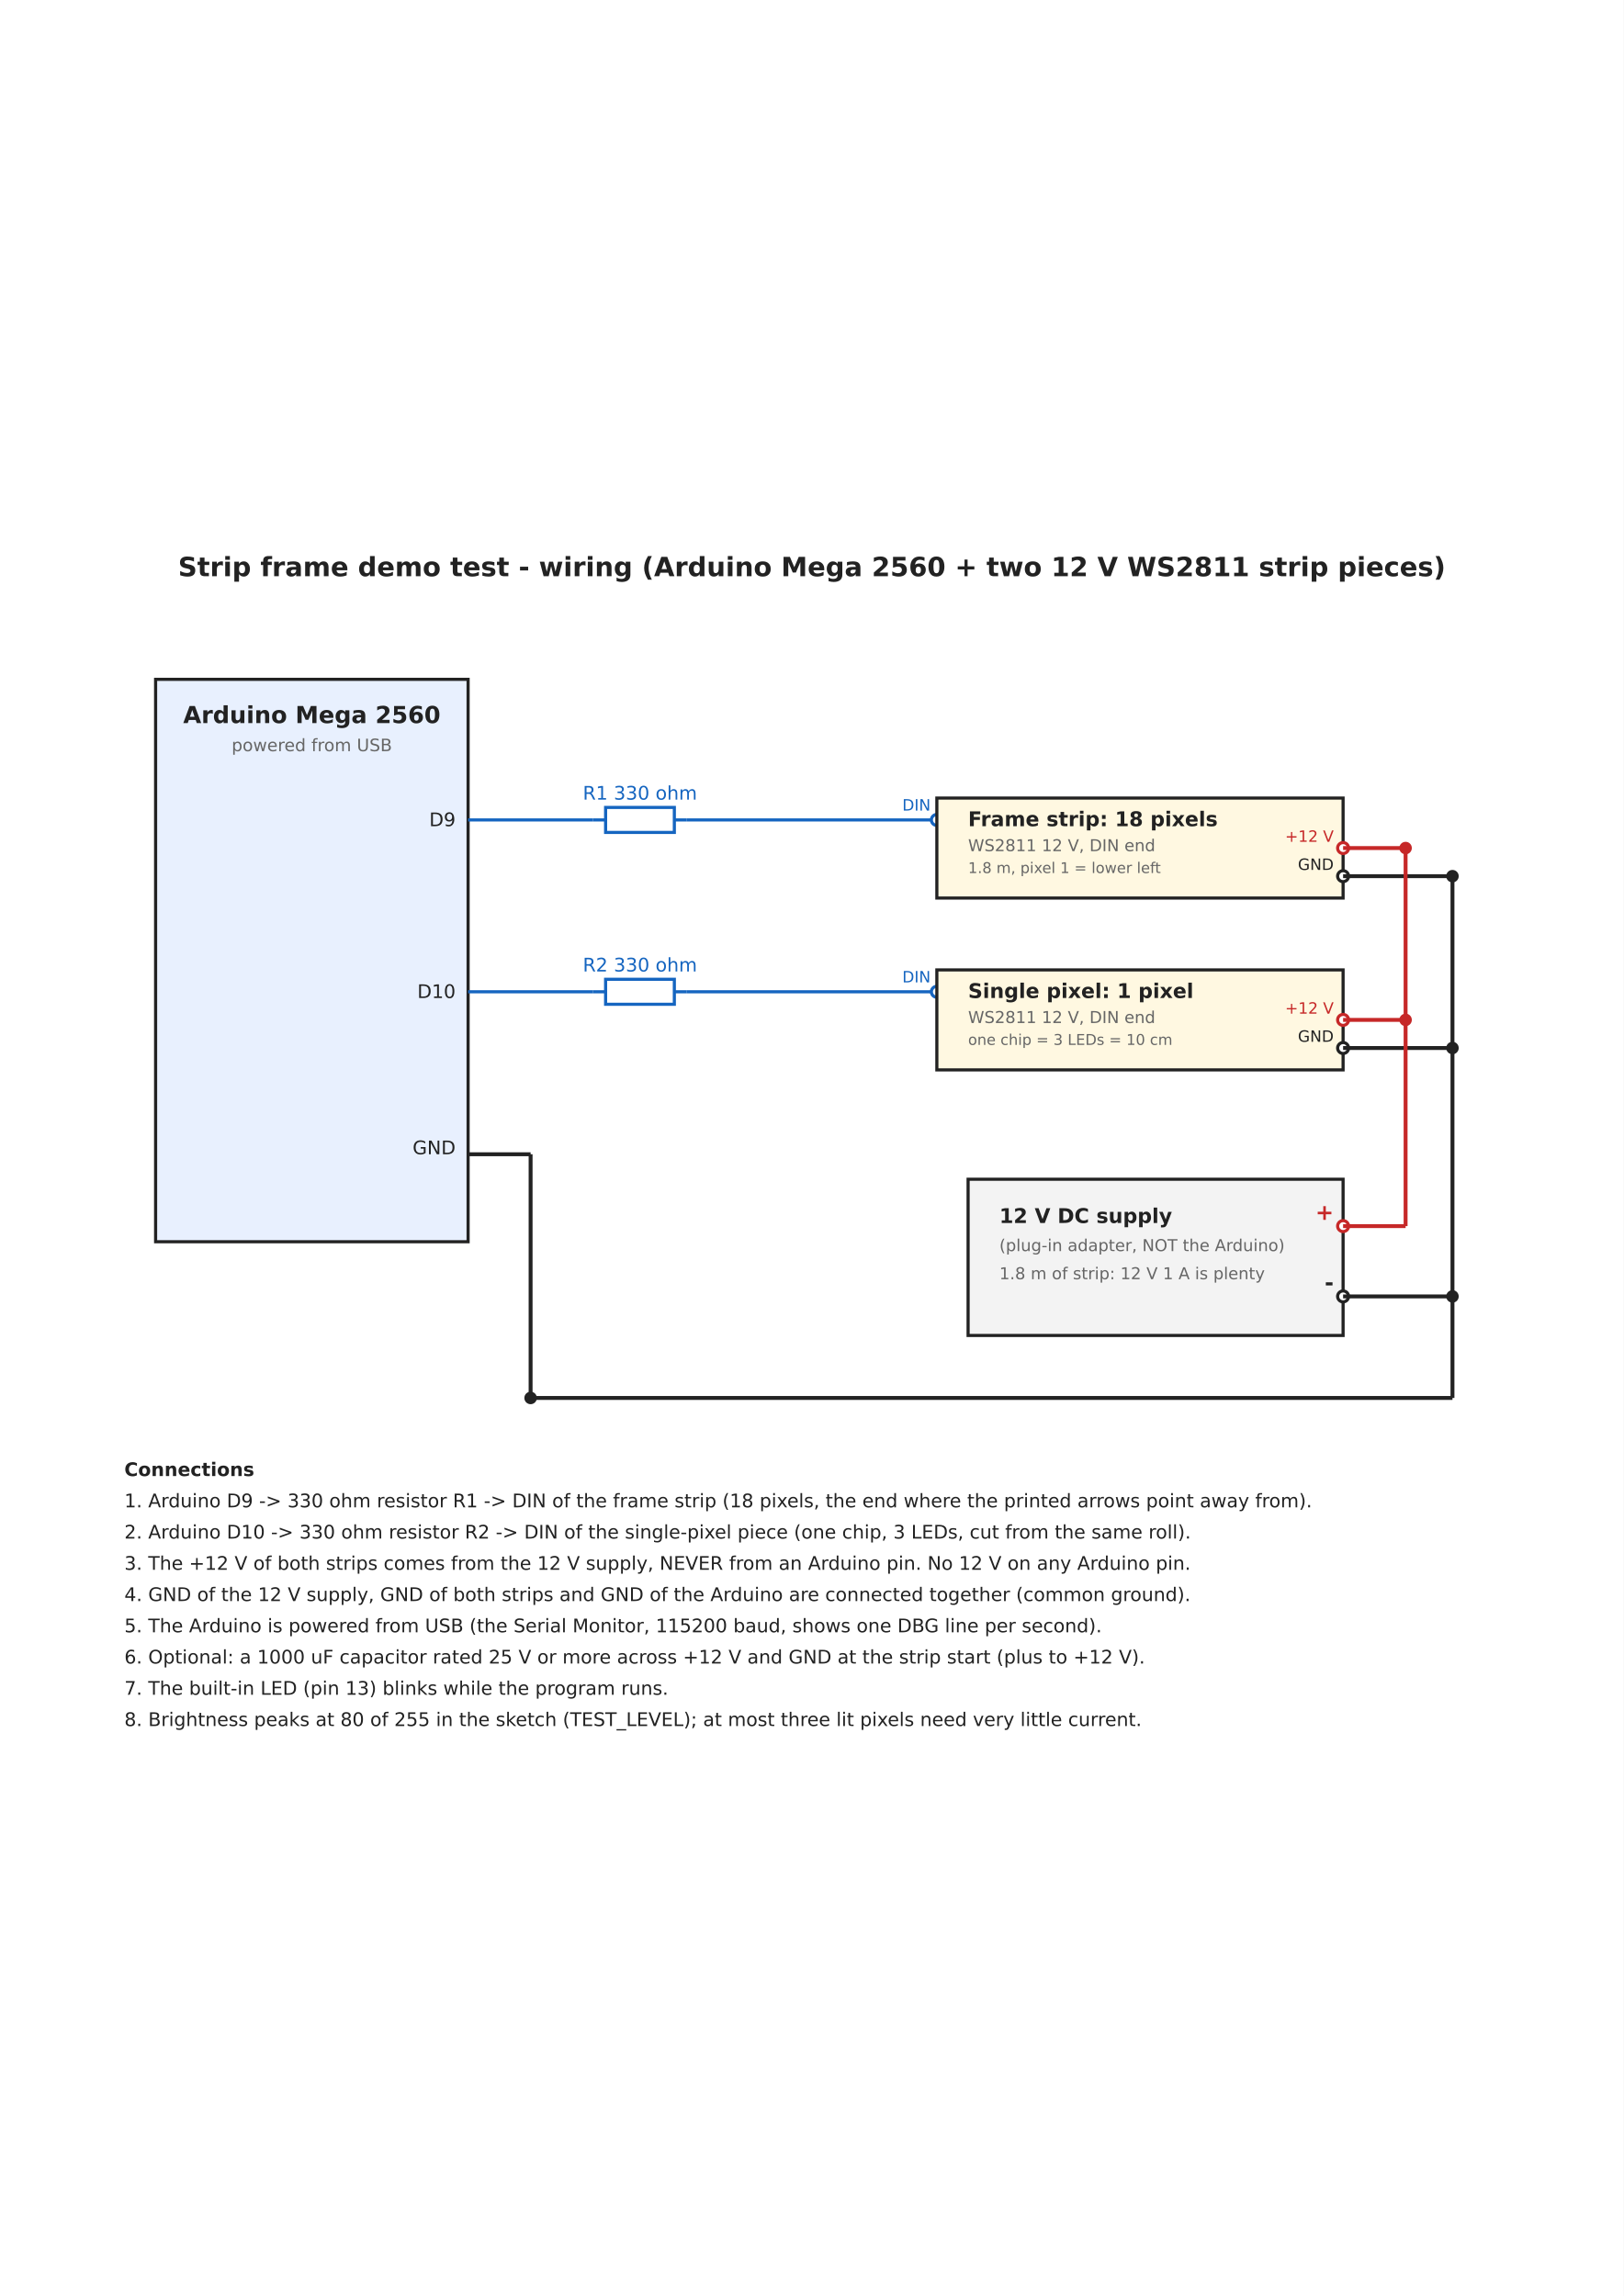
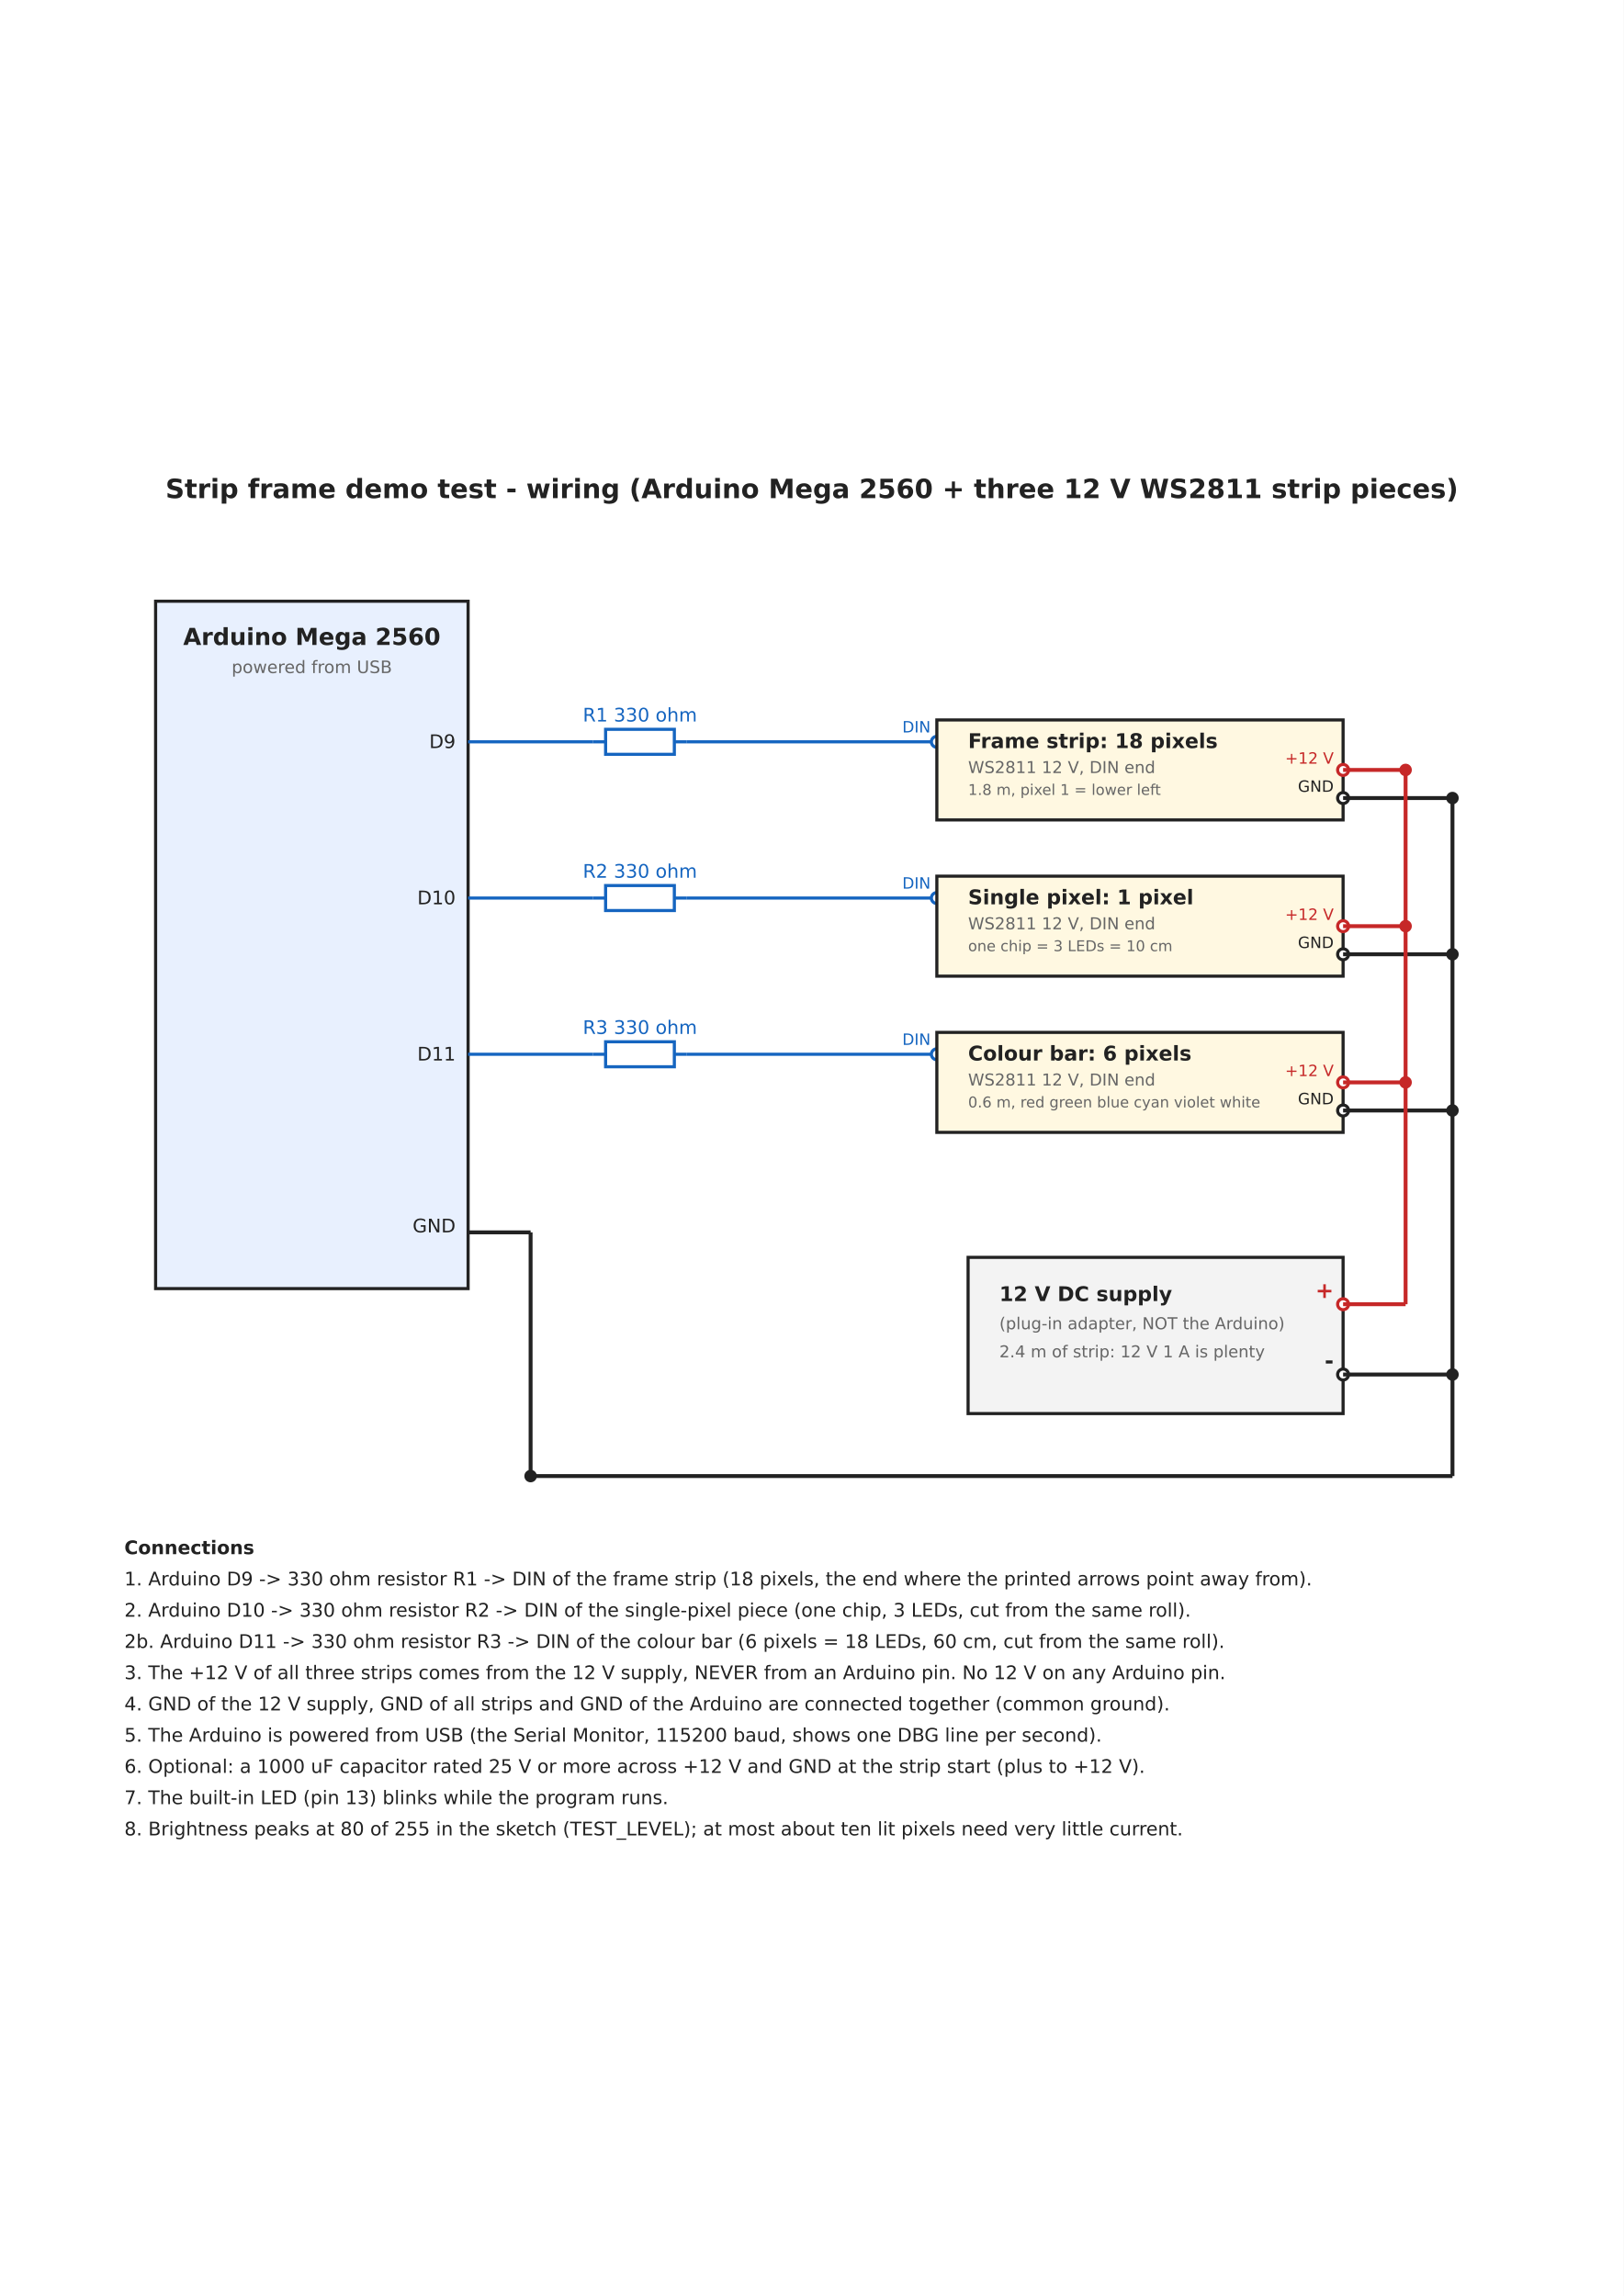
- <svg xmlns="http://www.w3.org/2000/svg" width="210mm" height="297mm" viewBox="-39.588 -334.845 1039.18 1469.69">
-   <rect x="-39.588" y="-334.845" width="1039.18" height="1469.69" fill="#ffffff" />
-   <text x="480" y="34" font-size="17" text-anchor="middle" fill="#222222" font-weight="bold" font-family="DejaVu Sans, Arial, sans-serif">Strip frame demo test - wiring (Arduino Mega 2560 + two 12 V WS2811 strip pieces)</text>
-   <rect x="60" y="100" width="200" height="360" rx="0" fill="#e8f0fe" stroke="#222222" stroke-width="2" />
+ <svg xmlns="http://www.w3.org/2000/svg" width="210mm" height="297mm" viewBox="-39.588 -284.845 1039.18 1469.69">
+   <rect x="-39.588" y="-284.845" width="1039.18" height="1469.69" fill="#ffffff" />
+   <text x="480" y="34" font-size="17" text-anchor="middle" fill="#222222" font-weight="bold" font-family="DejaVu Sans, Arial, sans-serif">Strip frame demo test - wiring (Arduino Mega 2560 + three 12 V WS2811 strip pieces)</text>
+   <rect x="60" y="100" width="200" height="440" rx="0" fill="#e8f0fe" stroke="#222222" stroke-width="2" />
  <text x="160" y="128" font-size="15" text-anchor="middle" fill="#222222" font-weight="bold" font-family="DejaVu Sans, Arial, sans-serif">Arduino Mega 2560</text>
  <text x="160" y="146" font-size="11" text-anchor="middle" fill="#666666" font-weight="normal" font-family="DejaVu Sans, Arial, sans-serif">powered from USB</text>
  <text x="252" y="194" font-size="12" text-anchor="end" fill="#222222" font-weight="normal" font-family="DejaVu Sans, Arial, sans-serif">D9</text>
-   <text x="252" y="304" font-size="12" text-anchor="end" fill="#222222" font-weight="normal" font-family="DejaVu Sans, Arial, sans-serif">D10</text>
-   <text x="252" y="404" font-size="12" text-anchor="end" fill="#222222" font-weight="normal" font-family="DejaVu Sans, Arial, sans-serif">GND</text>
+   <text x="252" y="294" font-size="12" text-anchor="end" fill="#222222" font-weight="normal" font-family="DejaVu Sans, Arial, sans-serif">D10</text>
+   <text x="252" y="394" font-size="12" text-anchor="end" fill="#222222" font-weight="normal" font-family="DejaVu Sans, Arial, sans-serif">D11</text>
+   <text x="252" y="504" font-size="12" text-anchor="end" fill="#222222" font-weight="normal" font-family="DejaVu Sans, Arial, sans-serif">GND</text>
  <line x1="260" y1="190" x2="340" y2="190" stroke="#1565c0" stroke-width="2" />
  <line x1="340" y1="190" x2="348" y2="190" stroke="#1565c0" stroke-width="2" />
  <rect x="348" y="182" width="44" height="16" rx="0" fill="#ffffff" stroke="#1565c0" stroke-width="2" />
  <line x1="392" y1="190" x2="400" y2="190" stroke="#1565c0" stroke-width="2" />
  <text x="370" y="177" font-size="12" text-anchor="middle" fill="#1565c0" font-weight="normal" font-family="DejaVu Sans, Arial, sans-serif">R1  330 ohm</text>
  <line x1="400" y1="190" x2="560" y2="190" stroke="#1565c0" stroke-width="2" />
  <circle cx="560" cy="190" r="3.5" fill="#ffffff" stroke="#1565c0" stroke-width="2" />
  <rect x="560" y="176" width="260" height="64" rx="0" fill="#fff8e1" stroke="#222222" stroke-width="2" />
  <text x="580" y="194" font-size="13" text-anchor="start" fill="#222222" font-weight="bold" font-family="DejaVu Sans, Arial, sans-serif">Frame strip: 18 pixels</text>
  <text x="580" y="210" font-size="10.5" text-anchor="start" fill="#666666" font-weight="normal" font-family="DejaVu Sans, Arial, sans-serif">WS2811 12 V, DIN end</text>
  <text x="580" y="224" font-size="9.5" text-anchor="start" fill="#666666" font-weight="normal" font-family="DejaVu Sans, Arial, sans-serif">1.8 m, pixel 1 = lower left</text>
  <text x="556" y="184" font-size="10" text-anchor="end" fill="#1565c0" font-weight="normal" font-family="DejaVu Sans, Arial, sans-serif">DIN</text>
  <circle cx="820" cy="208" r="3.5" fill="#ffffff" stroke="#c62828" stroke-width="2" />
  <text x="814" y="204" font-size="10" text-anchor="end" fill="#c62828" font-weight="normal" font-family="DejaVu Sans, Arial, sans-serif">+12 V</text>
  <circle cx="820" cy="226" r="3.5" fill="#ffffff" stroke="#222222" stroke-width="2" />
  <text x="814" y="222" font-size="10" text-anchor="end" fill="#222222" font-weight="normal" font-family="DejaVu Sans, Arial, sans-serif">GND</text>
  <line x1="820" y1="208" x2="860" y2="208" stroke="#c62828" stroke-width="2.5" />
  <line x1="820" y1="226" x2="890" y2="226" stroke="#222222" stroke-width="2.5" />
  <circle cx="860" cy="208" r="4" fill="#c62828" />
  <circle cx="890" cy="226" r="4" fill="#222222" />
-   <line x1="260" y1="300" x2="340" y2="300" stroke="#1565c0" stroke-width="2" />
-   <line x1="340" y1="300" x2="348" y2="300" stroke="#1565c0" stroke-width="2" />
-   <rect x="348" y="292" width="44" height="16" rx="0" fill="#ffffff" stroke="#1565c0" stroke-width="2" />
-   <line x1="392" y1="300" x2="400" y2="300" stroke="#1565c0" stroke-width="2" />
-   <text x="370" y="287" font-size="12" text-anchor="middle" fill="#1565c0" font-weight="normal" font-family="DejaVu Sans, Arial, sans-serif">R2  330 ohm</text>
-   <line x1="400" y1="300" x2="560" y2="300" stroke="#1565c0" stroke-width="2" />
-   <circle cx="560" cy="300" r="3.5" fill="#ffffff" stroke="#1565c0" stroke-width="2" />
-   <rect x="560" y="286" width="260" height="64" rx="0" fill="#fff8e1" stroke="#222222" stroke-width="2" />
-   <text x="580" y="304" font-size="13" text-anchor="start" fill="#222222" font-weight="bold" font-family="DejaVu Sans, Arial, sans-serif">Single pixel: 1 pixel</text>
-   <text x="580" y="320" font-size="10.5" text-anchor="start" fill="#666666" font-weight="normal" font-family="DejaVu Sans, Arial, sans-serif">WS2811 12 V, DIN end</text>
-   <text x="580" y="334" font-size="9.5" text-anchor="start" fill="#666666" font-weight="normal" font-family="DejaVu Sans, Arial, sans-serif">one chip = 3 LEDs = 10 cm</text>
-   <text x="556" y="294" font-size="10" text-anchor="end" fill="#1565c0" font-weight="normal" font-family="DejaVu Sans, Arial, sans-serif">DIN</text>
-   <circle cx="820" cy="318" r="3.5" fill="#ffffff" stroke="#c62828" stroke-width="2" />
-   <text x="814" y="314" font-size="10" text-anchor="end" fill="#c62828" font-weight="normal" font-family="DejaVu Sans, Arial, sans-serif">+12 V</text>
-   <circle cx="820" cy="336" r="3.5" fill="#ffffff" stroke="#222222" stroke-width="2" />
-   <text x="814" y="332" font-size="10" text-anchor="end" fill="#222222" font-weight="normal" font-family="DejaVu Sans, Arial, sans-serif">GND</text>
-   <line x1="820" y1="318" x2="860" y2="318" stroke="#c62828" stroke-width="2.5" />
-   <line x1="820" y1="336" x2="890" y2="336" stroke="#222222" stroke-width="2.5" />
-   <circle cx="860" cy="318" r="4" fill="#c62828" />
-   <circle cx="890" cy="336" r="4" fill="#222222" />
-   <line x1="860" y1="208" x2="860" y2="450" stroke="#c62828" stroke-width="2.5" />
-   <line x1="890" y1="226" x2="890" y2="560" stroke="#222222" stroke-width="2.5" />
-   <rect x="580" y="420" width="240" height="100" rx="0" fill="#f3f3f3" stroke="#222222" stroke-width="2" />
-   <text x="600" y="448" font-size="13" text-anchor="start" fill="#222222" font-weight="bold" font-family="DejaVu Sans, Arial, sans-serif">12 V DC supply</text>
-   <text x="600" y="466" font-size="10.5" text-anchor="start" fill="#666666" font-weight="normal" font-family="DejaVu Sans, Arial, sans-serif">(plug-in adapter, NOT the Arduino)</text>
-   <text x="600" y="484" font-size="10.5" text-anchor="start" fill="#666666" font-weight="normal" font-family="DejaVu Sans, Arial, sans-serif">1.8 m of strip: 12 V 1 A is plenty</text>
-   <circle cx="820" cy="450" r="3.5" fill="#ffffff" stroke="#c62828" stroke-width="2" />
-   <text x="814" y="446" font-size="14" text-anchor="end" fill="#c62828" font-weight="bold" font-family="DejaVu Sans, Arial, sans-serif">+</text>
-   <line x1="820" y1="450" x2="860" y2="450" stroke="#c62828" stroke-width="2.5" />
-   <circle cx="820" cy="495" r="3.5" fill="#ffffff" stroke="#222222" stroke-width="2" />
-   <text x="814" y="491" font-size="14" text-anchor="end" fill="#222222" font-weight="bold" font-family="DejaVu Sans, Arial, sans-serif">-</text>
-   <line x1="820" y1="495" x2="890" y2="495" stroke="#222222" stroke-width="2.5" />
-   <circle cx="890" cy="495" r="4" fill="#222222" />
-   <line x1="890" y1="560" x2="300" y2="560" stroke="#222222" stroke-width="2.5" />
-   <line x1="300" y1="560" x2="300" y2="404" stroke="#222222" stroke-width="2.5" />
-   <line x1="300" y1="404" x2="260" y2="404" stroke="#222222" stroke-width="2.5" />
-   <circle cx="300" cy="560" r="4" fill="#222222" />
-   <text x="40" y="610" font-size="12" text-anchor="start" fill="#222222" font-weight="bold" font-family="DejaVu Sans, Arial, sans-serif">Connections</text>
-   <text x="40" y="630" font-size="12" text-anchor="start" fill="#222222" font-weight="normal" font-family="DejaVu Sans, Arial, sans-serif">1. Arduino D9 -&gt; 330 ohm resistor R1 -&gt; DIN of the frame strip (18 pixels, the end where the printed arrows point away from).</text>
-   <text x="40" y="650" font-size="12" text-anchor="start" fill="#222222" font-weight="normal" font-family="DejaVu Sans, Arial, sans-serif">2. Arduino D10 -&gt; 330 ohm resistor R2 -&gt; DIN of the single-pixel piece (one chip, 3 LEDs, cut from the same roll).</text>
-   <text x="40" y="670" font-size="12" text-anchor="start" fill="#222222" font-weight="normal" font-family="DejaVu Sans, Arial, sans-serif">3. The +12 V of both strips comes from the 12 V supply, NEVER from an Arduino pin. No 12 V on any Arduino pin.</text>
-   <text x="40" y="690" font-size="12" text-anchor="start" fill="#222222" font-weight="normal" font-family="DejaVu Sans, Arial, sans-serif">4. GND of the 12 V supply, GND of both strips and GND of the Arduino are connected together (common ground).</text>
-   <text x="40" y="710" font-size="12" text-anchor="start" fill="#222222" font-weight="normal" font-family="DejaVu Sans, Arial, sans-serif">5. The Arduino is powered from USB (the Serial Monitor, 115200 baud, shows one DBG line per second).</text>
-   <text x="40" y="730" font-size="12" text-anchor="start" fill="#222222" font-weight="normal" font-family="DejaVu Sans, Arial, sans-serif">6. Optional: a 1000 uF capacitor rated 25 V or more across +12 V and GND at the strip start (plus to +12 V).</text>
-   <text x="40" y="750" font-size="12" text-anchor="start" fill="#222222" font-weight="normal" font-family="DejaVu Sans, Arial, sans-serif">7. The built-in LED (pin 13) blinks while the program runs.</text>
-   <text x="40" y="770" font-size="12" text-anchor="start" fill="#222222" font-weight="normal" font-family="DejaVu Sans, Arial, sans-serif">8. Brightness peaks at 80 of 255 in the sketch (TEST_LEVEL); at most three lit pixels need very little current.</text>
+   <line x1="260" y1="290" x2="340" y2="290" stroke="#1565c0" stroke-width="2" />
+   <line x1="340" y1="290" x2="348" y2="290" stroke="#1565c0" stroke-width="2" />
+   <rect x="348" y="282" width="44" height="16" rx="0" fill="#ffffff" stroke="#1565c0" stroke-width="2" />
+   <line x1="392" y1="290" x2="400" y2="290" stroke="#1565c0" stroke-width="2" />
+   <text x="370" y="277" font-size="12" text-anchor="middle" fill="#1565c0" font-weight="normal" font-family="DejaVu Sans, Arial, sans-serif">R2  330 ohm</text>
+   <line x1="400" y1="290" x2="560" y2="290" stroke="#1565c0" stroke-width="2" />
+   <circle cx="560" cy="290" r="3.5" fill="#ffffff" stroke="#1565c0" stroke-width="2" />
+   <rect x="560" y="276" width="260" height="64" rx="0" fill="#fff8e1" stroke="#222222" stroke-width="2" />
+   <text x="580" y="294" font-size="13" text-anchor="start" fill="#222222" font-weight="bold" font-family="DejaVu Sans, Arial, sans-serif">Single pixel: 1 pixel</text>
+   <text x="580" y="310" font-size="10.5" text-anchor="start" fill="#666666" font-weight="normal" font-family="DejaVu Sans, Arial, sans-serif">WS2811 12 V, DIN end</text>
+   <text x="580" y="324" font-size="9.5" text-anchor="start" fill="#666666" font-weight="normal" font-family="DejaVu Sans, Arial, sans-serif">one chip = 3 LEDs = 10 cm</text>
+   <text x="556" y="284" font-size="10" text-anchor="end" fill="#1565c0" font-weight="normal" font-family="DejaVu Sans, Arial, sans-serif">DIN</text>
+   <circle cx="820" cy="308" r="3.5" fill="#ffffff" stroke="#c62828" stroke-width="2" />
+   <text x="814" y="304" font-size="10" text-anchor="end" fill="#c62828" font-weight="normal" font-family="DejaVu Sans, Arial, sans-serif">+12 V</text>
+   <circle cx="820" cy="326" r="3.5" fill="#ffffff" stroke="#222222" stroke-width="2" />
+   <text x="814" y="322" font-size="10" text-anchor="end" fill="#222222" font-weight="normal" font-family="DejaVu Sans, Arial, sans-serif">GND</text>
+   <line x1="820" y1="308" x2="860" y2="308" stroke="#c62828" stroke-width="2.5" />
+   <line x1="820" y1="326" x2="890" y2="326" stroke="#222222" stroke-width="2.5" />
+   <circle cx="860" cy="308" r="4" fill="#c62828" />
+   <circle cx="890" cy="326" r="4" fill="#222222" />
+   <line x1="260" y1="390" x2="340" y2="390" stroke="#1565c0" stroke-width="2" />
+   <line x1="340" y1="390" x2="348" y2="390" stroke="#1565c0" stroke-width="2" />
+   <rect x="348" y="382" width="44" height="16" rx="0" fill="#ffffff" stroke="#1565c0" stroke-width="2" />
+   <line x1="392" y1="390" x2="400" y2="390" stroke="#1565c0" stroke-width="2" />
+   <text x="370" y="377" font-size="12" text-anchor="middle" fill="#1565c0" font-weight="normal" font-family="DejaVu Sans, Arial, sans-serif">R3  330 ohm</text>
+   <line x1="400" y1="390" x2="560" y2="390" stroke="#1565c0" stroke-width="2" />
+   <circle cx="560" cy="390" r="3.5" fill="#ffffff" stroke="#1565c0" stroke-width="2" />
+   <rect x="560" y="376" width="260" height="64" rx="0" fill="#fff8e1" stroke="#222222" stroke-width="2" />
+   <text x="580" y="394" font-size="13" text-anchor="start" fill="#222222" font-weight="bold" font-family="DejaVu Sans, Arial, sans-serif">Colour bar: 6 pixels</text>
+   <text x="580" y="410" font-size="10.5" text-anchor="start" fill="#666666" font-weight="normal" font-family="DejaVu Sans, Arial, sans-serif">WS2811 12 V, DIN end</text>
+   <text x="580" y="424" font-size="9.5" text-anchor="start" fill="#666666" font-weight="normal" font-family="DejaVu Sans, Arial, sans-serif">0.6 m, red green blue cyan violet white</text>
+   <text x="556" y="384" font-size="10" text-anchor="end" fill="#1565c0" font-weight="normal" font-family="DejaVu Sans, Arial, sans-serif">DIN</text>
+   <circle cx="820" cy="408" r="3.5" fill="#ffffff" stroke="#c62828" stroke-width="2" />
+   <text x="814" y="404" font-size="10" text-anchor="end" fill="#c62828" font-weight="normal" font-family="DejaVu Sans, Arial, sans-serif">+12 V</text>
+   <circle cx="820" cy="426" r="3.5" fill="#ffffff" stroke="#222222" stroke-width="2" />
+   <text x="814" y="422" font-size="10" text-anchor="end" fill="#222222" font-weight="normal" font-family="DejaVu Sans, Arial, sans-serif">GND</text>
+   <line x1="820" y1="408" x2="860" y2="408" stroke="#c62828" stroke-width="2.5" />
+   <line x1="820" y1="426" x2="890" y2="426" stroke="#222222" stroke-width="2.5" />
+   <circle cx="860" cy="408" r="4" fill="#c62828" />
+   <circle cx="890" cy="426" r="4" fill="#222222" />
+   <line x1="860" y1="208" x2="860" y2="550" stroke="#c62828" stroke-width="2.5" />
+   <line x1="890" y1="226" x2="890" y2="660" stroke="#222222" stroke-width="2.5" />
+   <rect x="580" y="520" width="240" height="100" rx="0" fill="#f3f3f3" stroke="#222222" stroke-width="2" />
+   <text x="600" y="548" font-size="13" text-anchor="start" fill="#222222" font-weight="bold" font-family="DejaVu Sans, Arial, sans-serif">12 V DC supply</text>
+   <text x="600" y="566" font-size="10.5" text-anchor="start" fill="#666666" font-weight="normal" font-family="DejaVu Sans, Arial, sans-serif">(plug-in adapter, NOT the Arduino)</text>
+   <text x="600" y="584" font-size="10.5" text-anchor="start" fill="#666666" font-weight="normal" font-family="DejaVu Sans, Arial, sans-serif">2.4 m of strip: 12 V 1 A is plenty</text>
+   <circle cx="820" cy="550" r="3.5" fill="#ffffff" stroke="#c62828" stroke-width="2" />
+   <text x="814" y="546" font-size="14" text-anchor="end" fill="#c62828" font-weight="bold" font-family="DejaVu Sans, Arial, sans-serif">+</text>
+   <line x1="820" y1="550" x2="860" y2="550" stroke="#c62828" stroke-width="2.5" />
+   <circle cx="820" cy="595" r="3.5" fill="#ffffff" stroke="#222222" stroke-width="2" />
+   <text x="814" y="591" font-size="14" text-anchor="end" fill="#222222" font-weight="bold" font-family="DejaVu Sans, Arial, sans-serif">-</text>
+   <line x1="820" y1="595" x2="890" y2="595" stroke="#222222" stroke-width="2.5" />
+   <circle cx="890" cy="595" r="4" fill="#222222" />
+   <line x1="890" y1="660" x2="300" y2="660" stroke="#222222" stroke-width="2.5" />
+   <line x1="300" y1="660" x2="300" y2="504" stroke="#222222" stroke-width="2.5" />
+   <line x1="300" y1="504" x2="260" y2="504" stroke="#222222" stroke-width="2.5" />
+   <circle cx="300" cy="660" r="4" fill="#222222" />
+   <text x="40" y="710" font-size="12" text-anchor="start" fill="#222222" font-weight="bold" font-family="DejaVu Sans, Arial, sans-serif">Connections</text>
+   <text x="40" y="730" font-size="12" text-anchor="start" fill="#222222" font-weight="normal" font-family="DejaVu Sans, Arial, sans-serif">1. Arduino D9 -&gt; 330 ohm resistor R1 -&gt; DIN of the frame strip (18 pixels, the end where the printed arrows point away from).</text>
+   <text x="40" y="750" font-size="12" text-anchor="start" fill="#222222" font-weight="normal" font-family="DejaVu Sans, Arial, sans-serif">2. Arduino D10 -&gt; 330 ohm resistor R2 -&gt; DIN of the single-pixel piece (one chip, 3 LEDs, cut from the same roll).</text>
+   <text x="40" y="770" font-size="12" text-anchor="start" fill="#222222" font-weight="normal" font-family="DejaVu Sans, Arial, sans-serif">2b. Arduino D11 -&gt; 330 ohm resistor R3 -&gt; DIN of the colour bar (6 pixels = 18 LEDs, 60 cm, cut from the same roll).</text>
+   <text x="40" y="790" font-size="12" text-anchor="start" fill="#222222" font-weight="normal" font-family="DejaVu Sans, Arial, sans-serif">3. The +12 V of all three strips comes from the 12 V supply, NEVER from an Arduino pin. No 12 V on any Arduino pin.</text>
+   <text x="40" y="810" font-size="12" text-anchor="start" fill="#222222" font-weight="normal" font-family="DejaVu Sans, Arial, sans-serif">4. GND of the 12 V supply, GND of all strips and GND of the Arduino are connected together (common ground).</text>
+   <text x="40" y="830" font-size="12" text-anchor="start" fill="#222222" font-weight="normal" font-family="DejaVu Sans, Arial, sans-serif">5. The Arduino is powered from USB (the Serial Monitor, 115200 baud, shows one DBG line per second).</text>
+   <text x="40" y="850" font-size="12" text-anchor="start" fill="#222222" font-weight="normal" font-family="DejaVu Sans, Arial, sans-serif">6. Optional: a 1000 uF capacitor rated 25 V or more across +12 V and GND at the strip start (plus to +12 V).</text>
+   <text x="40" y="870" font-size="12" text-anchor="start" fill="#222222" font-weight="normal" font-family="DejaVu Sans, Arial, sans-serif">7. The built-in LED (pin 13) blinks while the program runs.</text>
+   <text x="40" y="890" font-size="12" text-anchor="start" fill="#222222" font-weight="normal" font-family="DejaVu Sans, Arial, sans-serif">8. Brightness peaks at 80 of 255 in the sketch (TEST_LEVEL); at most about ten lit pixels need very little current.</text>
</svg>
